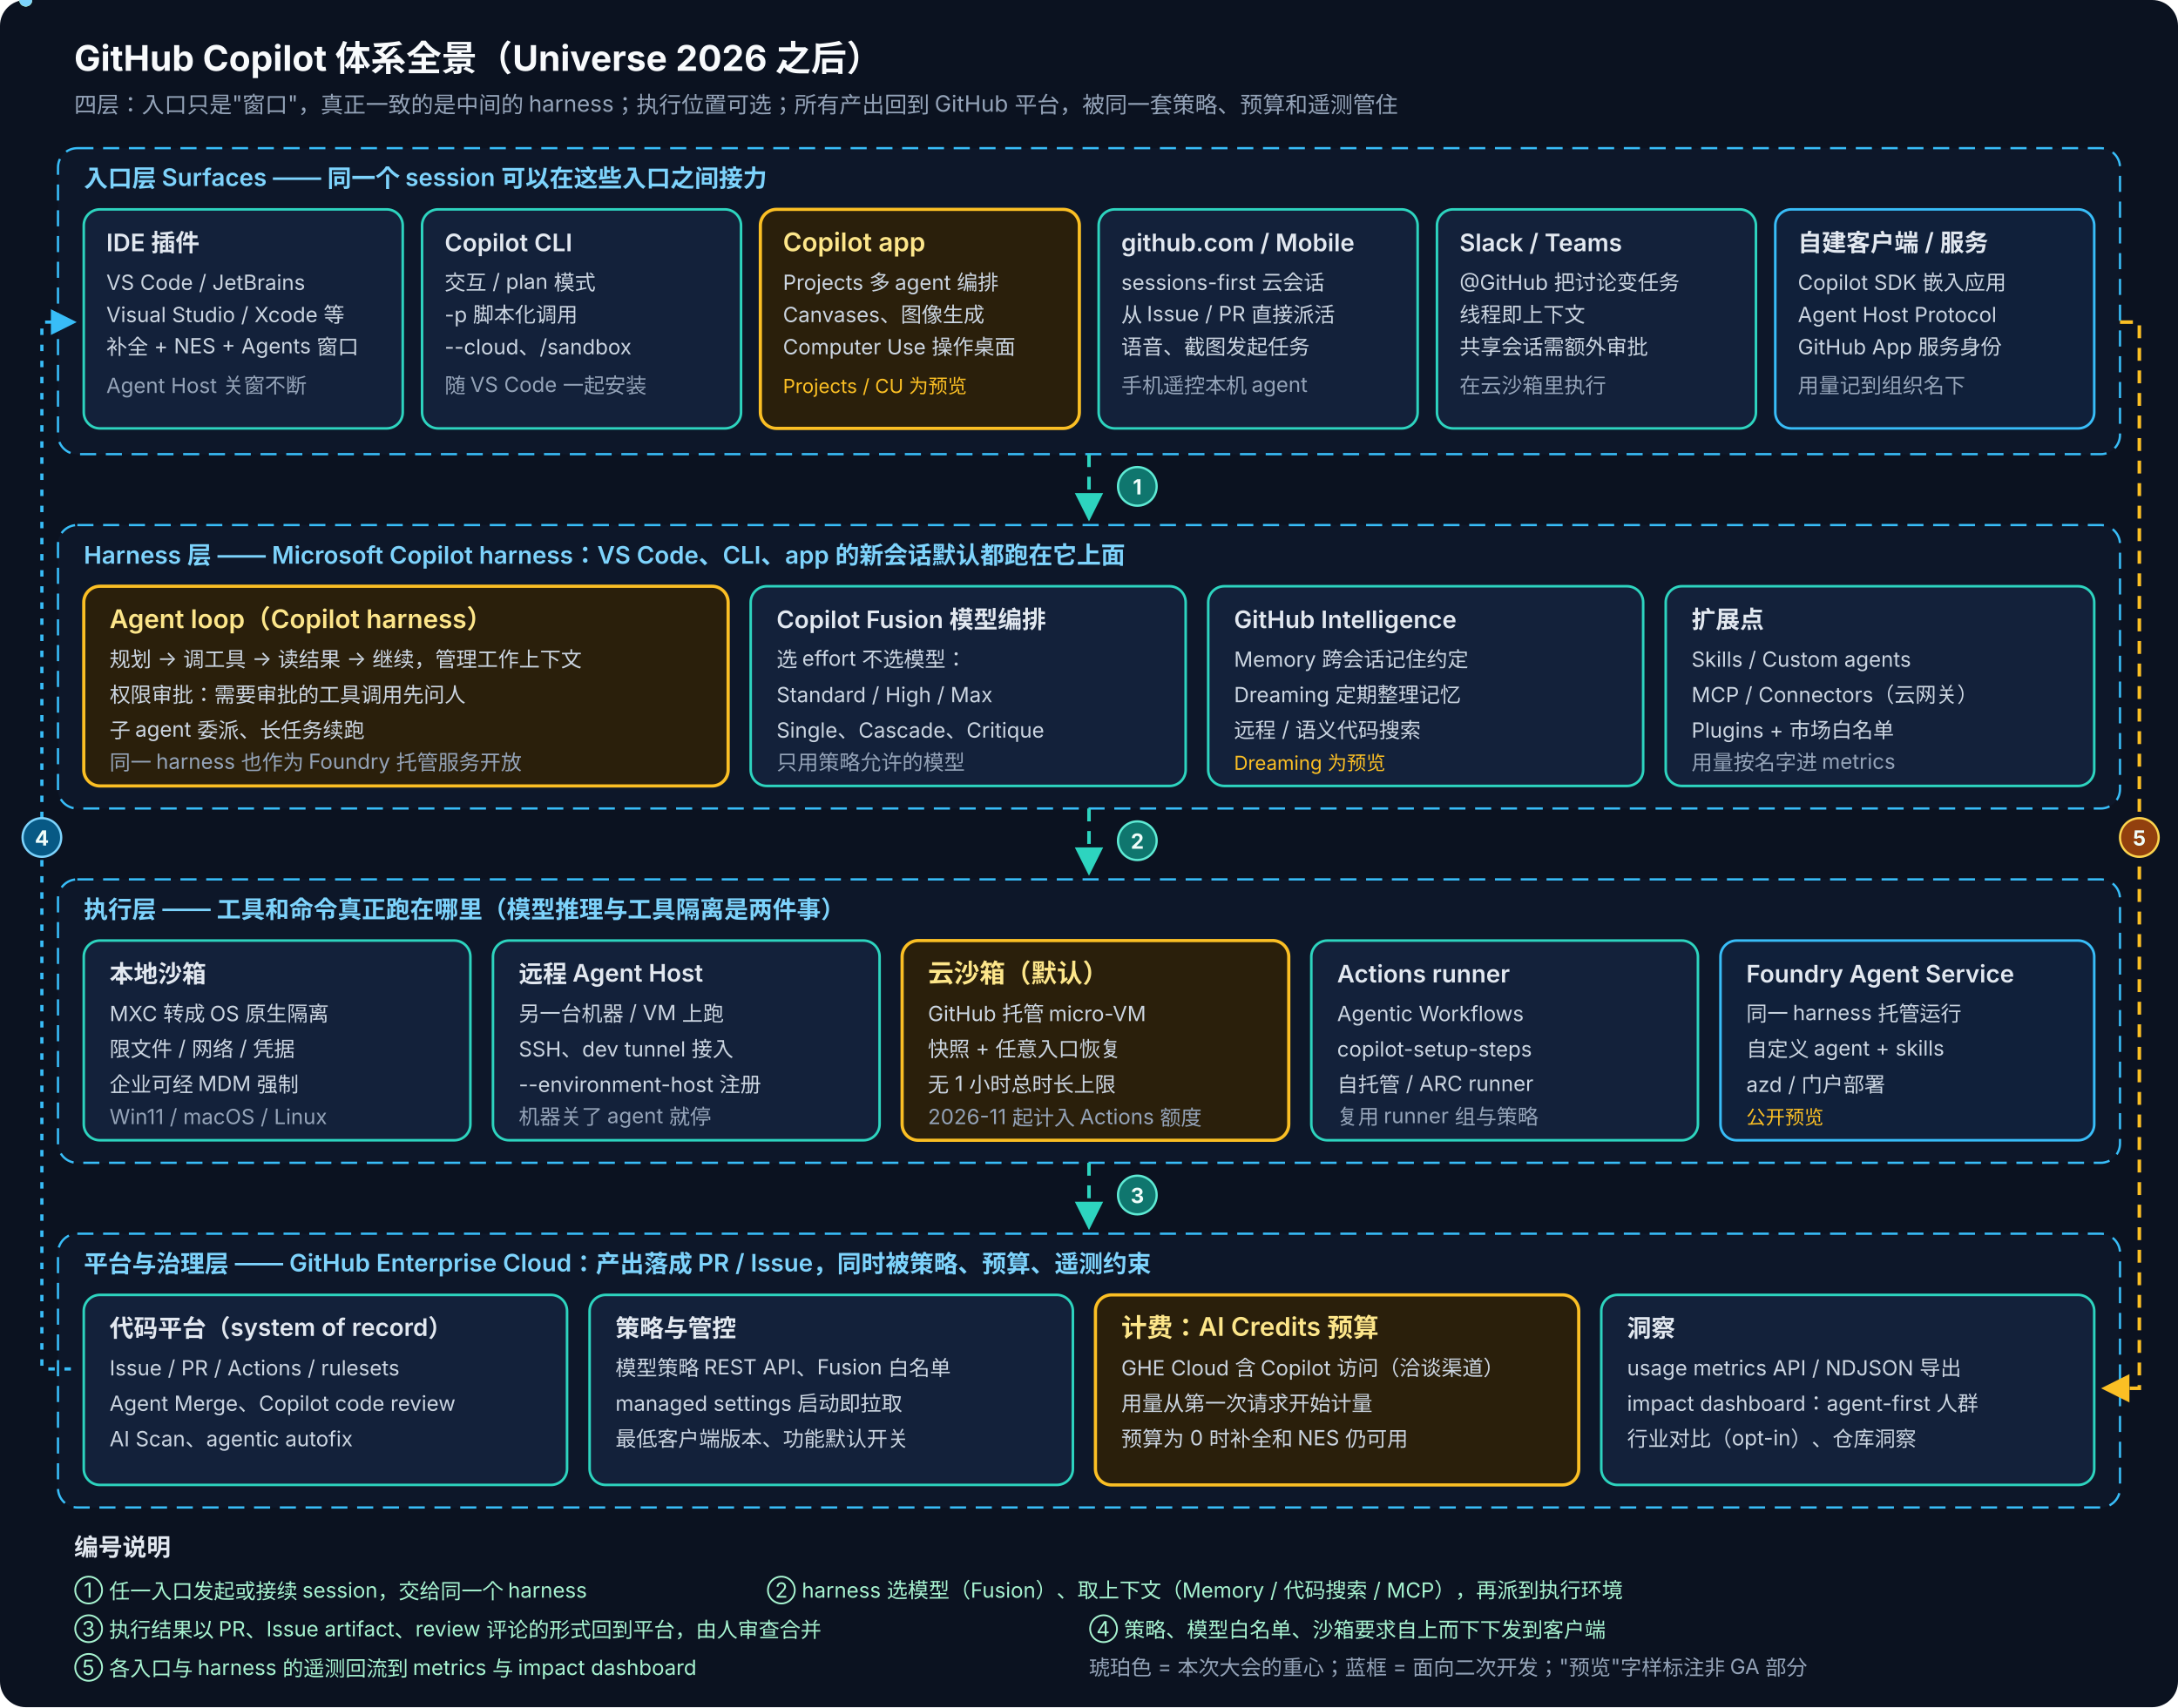
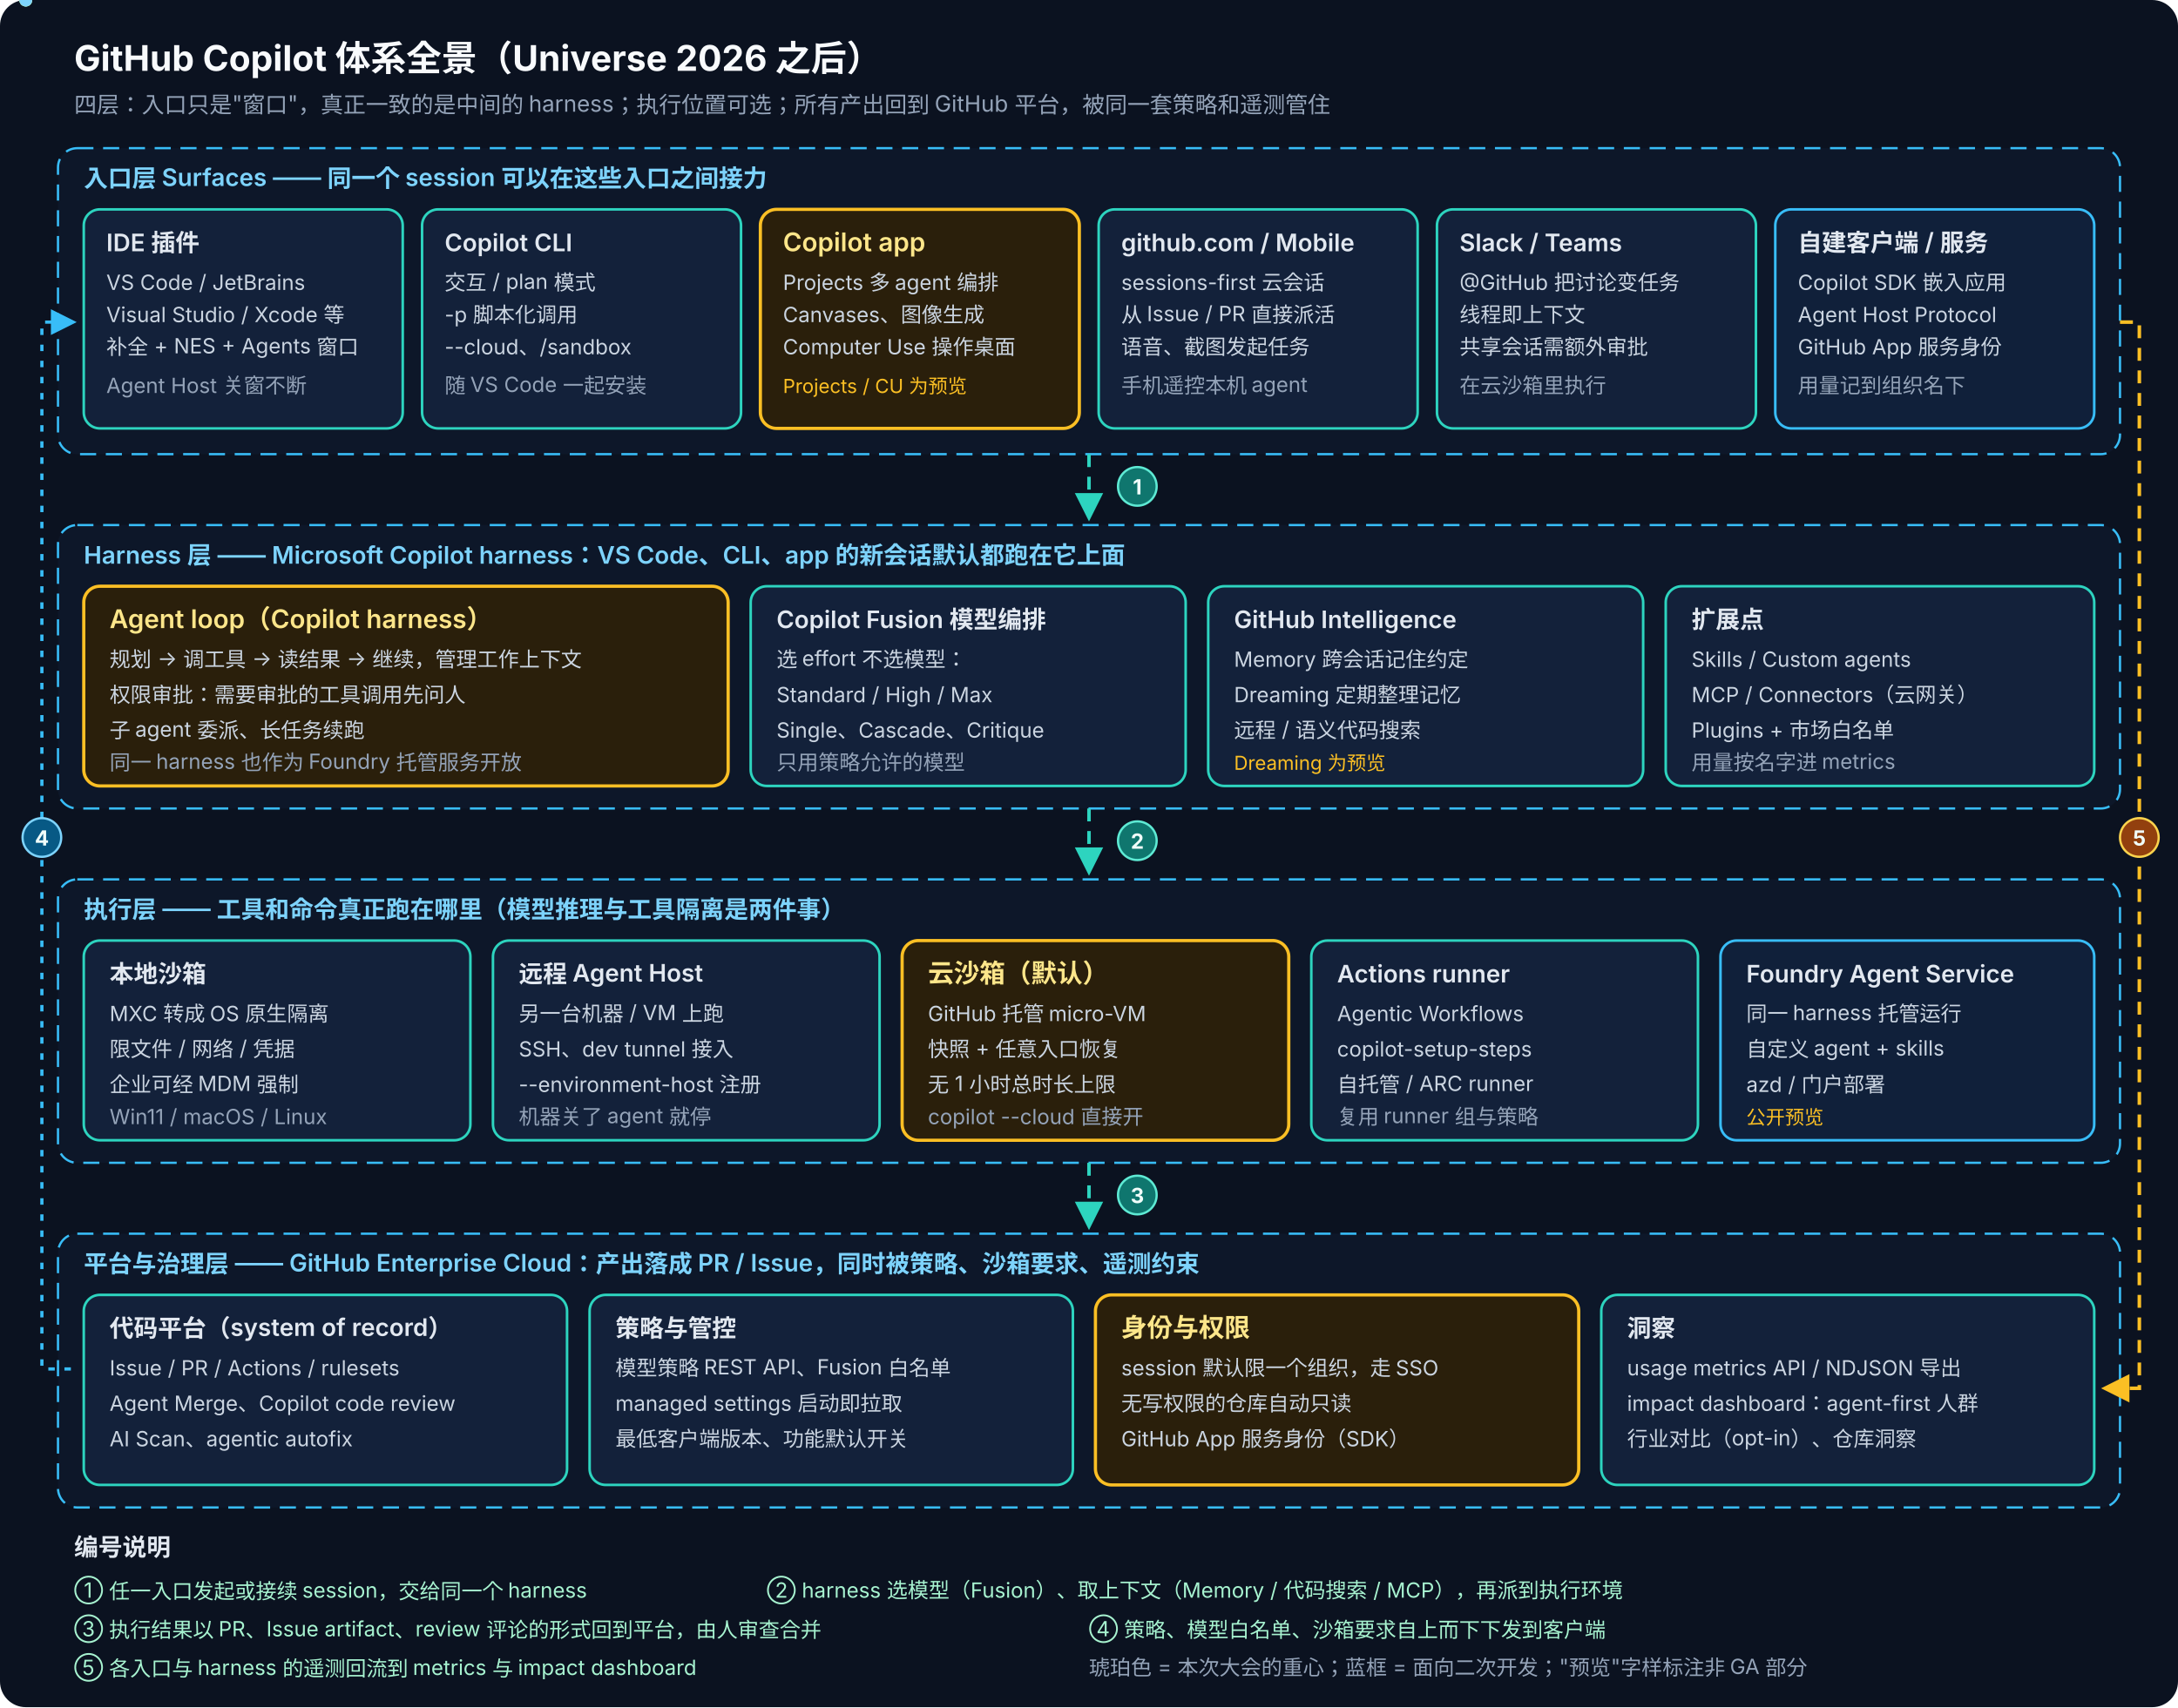
<svg xmlns="http://www.w3.org/2000/svg" viewBox="-16 0 1352 1060" width="1352" height="1060" font-family="-apple-system, 'PingFang SC', 'Microsoft YaHei', 'Segoe UI', sans-serif">
  <defs>
    <marker id="arr" viewBox="0 0 10 10" refX="9" refY="5" markerWidth="8" markerHeight="8" orient="auto-start-reverse">
      <path d="M0,0 L10,5 L0,10 z" fill="#2dd4bf" />
    </marker>
    <marker id="arrAmber" viewBox="0 0 10 10" refX="9" refY="5" markerWidth="8" markerHeight="8" orient="auto-start-reverse">
      <path d="M0,0 L10,5 L0,10 z" fill="#fbbf24" />
    </marker>
    <marker id="arrBlue" viewBox="0 0 10 10" refX="9" refY="5" markerWidth="8" markerHeight="8" orient="auto-start-reverse">
      <path d="M0,0 L10,5 L0,10 z" fill="#38bdf8" />
    </marker>
    <style>
      .bg { fill: #0b1220; }
      .box { fill: #13213a; stroke: #2dd4bf; stroke-width: 1.6; }
      .boxBlue { fill: #10203a; stroke: #38bdf8; stroke-width: 1.6; }
      .boxAmber { fill: #2a1f0b; stroke: #fbbf24; stroke-width: 2; animation: pulse 2.4s ease-in-out infinite; }
      .boxGray { fill: #111827; stroke: #64748b; stroke-width: 1.4; stroke-dasharray: 6 5; }
      .zone { fill: #0d1729; stroke: #38bdf8; stroke-width: 1.4; stroke-dasharray: 10 6; }
      .zl { fill: #7dd3fc; font-size: 15px; font-weight: 600; }
      .h { fill: #e2e8f0; font-size: 15px; font-weight: 600; }
      .hAmber { fill: #fde68a; font-size: 16px; font-weight: 600; }
      .t { fill: #cbd5e1; font-size: 13px; }
      .tGray { fill: #94a3b8; font-size: 13px; }
      .title { fill: #f8fafc; font-size: 22px; font-weight: 700; }
      .sub { fill: #94a3b8; font-size: 14px; }
      .flow { fill: none; stroke: #2dd4bf; stroke-width: 2.2; stroke-dasharray: 8 6; animation: dash 1.2s linear infinite; }
      .flowAmber { fill: none; stroke: #fbbf24; stroke-width: 2.2; stroke-dasharray: 8 6; animation: dash 1.2s linear infinite; }
      .flowBlue { fill: none; stroke: #38bdf8; stroke-width: 2; stroke-dasharray: 4 6; animation: dash 1.6s linear infinite; }
      .badge { fill: #0f766e; stroke: #5eead4; stroke-width: 1.4; }
      .badgeAmber { fill: #92400e; stroke: #fcd34d; stroke-width: 1.4; }
      .badgeBlue { fill: #075985; stroke: #7dd3fc; stroke-width: 1.4; }
      .bn { fill: #f0fdfa; font-size: 13px; font-weight: 700; text-anchor: middle; }
      .chip { fill: #1e293b; stroke: #475569; stroke-width: 1; }
      .pv { fill: #fbbf24; font-size: 12px; }
      .el { fill: #a7f3d0; font-size: 13px; }
      @keyframes dash { to { stroke-dashoffset: -28; } }
      @keyframes pulse { 0%,100% { stroke-opacity: 1; } 50% { stroke-opacity: 0.4; } }
    </style>
  </defs>
  <rect class="bg" x="-16" width="1352" height="1060" rx="16" />
  <text class="title" x="30" y="44">GitHub Copilot 体系全景（Universe 2026 之后）</text>
-   <text class="sub" x="30" y="70">四层：入口只是"窗口"，真正一致的是中间的 harness；执行位置可选；所有产出回到 GitHub 平台，被同一套策略、预算和遥测管住</text>
+   <text class="sub" x="30" y="70">四层：入口只是"窗口"，真正一致的是中间的 harness；执行位置可选；所有产出回到 GitHub 平台，被同一套策略和遥测管住</text>
  <rect class="zone" x="20" y="92" width="1280" height="190" rx="12" />
  <text class="zl" x="36" y="116">入口层 Surfaces —— 同一个 session 可以在这些入口之间接力</text>
  <rect class="box" x="36" y="130" width="198" height="136" rx="10" />
  <text class="h" x="50" y="156">IDE 插件</text>
  <text class="t" x="50" y="180">VS Code / JetBrains</text>
  <text class="t" x="50" y="200">Visual Studio / Xcode 等</text>
  <text class="t" x="50" y="220">补全 + NES + Agents 窗口</text>
  <text class="tGray" x="50" y="244">Agent Host 关窗不断</text>
  <rect class="box" x="246" y="130" width="198" height="136" rx="10" />
  <text class="h" x="260" y="156">Copilot CLI</text>
  <text class="t" x="260" y="180">交互 / plan 模式</text>
  <text class="t" x="260" y="200">-p 脚本化调用</text>
  <text class="t" x="260" y="220">--cloud、/sandbox</text>
  <text class="tGray" x="260" y="244">随 VS Code 一起安装</text>
  <rect class="boxAmber" x="456" y="130" width="198" height="136" rx="10" />
  <text class="hAmber" x="470" y="156">Copilot app</text>
  <text class="t" x="470" y="180">Projects 多 agent 编排</text>
  <text class="t" x="470" y="200">Canvases、图像生成</text>
  <text class="t" x="470" y="220">Computer Use 操作桌面</text>
  <text class="pv" x="470" y="244">Projects / CU 为预览</text>
  <rect class="box" x="666" y="130" width="198" height="136" rx="10" />
  <text class="h" x="680" y="156">github.com / Mobile</text>
  <text class="t" x="680" y="180">sessions-first 云会话</text>
  <text class="t" x="680" y="200">从 Issue / PR 直接派活</text>
  <text class="t" x="680" y="220">语音、截图发起任务</text>
  <text class="tGray" x="680" y="244">手机遥控本机 agent</text>
  <rect class="box" x="876" y="130" width="198" height="136" rx="10" />
  <text class="h" x="890" y="156">Slack / Teams</text>
  <text class="t" x="890" y="180">@GitHub 把讨论变任务</text>
  <text class="t" x="890" y="200">线程即上下文</text>
  <text class="t" x="890" y="220">共享会话需额外审批</text>
  <text class="tGray" x="890" y="244">在云沙箱里执行</text>
  <rect class="boxBlue" x="1086" y="130" width="198" height="136" rx="10" />
  <text class="h" x="1100" y="156">自建客户端 / 服务</text>
  <text class="t" x="1100" y="180">Copilot SDK 嵌入应用</text>
  <text class="t" x="1100" y="200">Agent Host Protocol</text>
  <text class="t" x="1100" y="220">GitHub App 服务身份</text>
  <text class="tGray" x="1100" y="244">用量记到组织名下</text>
  <path class="flow" d="M 660 282 L 660 322" marker-end="url(#arr)" />
  <circle class="badge" cx="690" cy="302" r="12" />
  <text class="bn" x="690" y="307">1</text>
  <rect class="zone" x="20" y="326" width="1280" height="176" rx="12" />
  <text class="zl" x="36" y="350">Harness 层 —— Microsoft Copilot harness：VS Code、CLI、app 的新会话默认都跑在它上面</text>
  <rect class="boxAmber" x="36" y="364" width="400" height="124" rx="10" />
  <text class="hAmber" x="52" y="390">Agent loop（Copilot harness）</text>
  <text class="t" x="52" y="414">规划 → 调工具 → 读结果 → 继续，管理工作上下文</text>
  <text class="t" x="52" y="436">权限审批：需要审批的工具调用先问人</text>
  <text class="t" x="52" y="458">子 agent 委派、长任务续跑</text>
  <text class="tGray" x="52" y="478">同一 harness 也作为 Foundry 托管服务开放</text>
  <rect class="box" x="450" y="364" width="270" height="124" rx="10" />
  <text class="h" x="466" y="390">Copilot Fusion 模型编排</text>
  <text class="t" x="466" y="414">选 effort 不选模型：</text>
  <text class="t" x="466" y="436">Standard / High / Max</text>
  <text class="t" x="466" y="458">Single、Cascade、Critique</text>
  <text class="tGray" x="466" y="478">只用策略允许的模型</text>
  <rect class="box" x="734" y="364" width="270" height="124" rx="10" />
  <text class="h" x="750" y="390">GitHub Intelligence</text>
  <text class="t" x="750" y="414">Memory 跨会话记住约定</text>
  <text class="t" x="750" y="436">Dreaming 定期整理记忆</text>
  <text class="t" x="750" y="458">远程 / 语义代码搜索</text>
  <text class="pv" x="750" y="478">Dreaming 为预览</text>
  <rect class="box" x="1018" y="364" width="266" height="124" rx="10" />
  <text class="h" x="1034" y="390">扩展点</text>
  <text class="t" x="1034" y="414">Skills / Custom agents</text>
  <text class="t" x="1034" y="436">MCP / Connectors（云网关）</text>
  <text class="t" x="1034" y="458">Plugins + 市场白名单</text>
  <text class="tGray" x="1034" y="478">用量按名字进 metrics</text>
  <path class="flow" d="M 660 502 L 660 542" marker-end="url(#arr)" />
  <circle class="badge" cx="690" cy="522" r="12" />
  <text class="bn" x="690" y="527">2</text>
  <rect class="zone" x="20" y="546" width="1280" height="176" rx="12" />
  <text class="zl" x="36" y="570">执行层 —— 工具和命令真正跑在哪里（模型推理与工具隔离是两件事）</text>
  <rect class="box" x="36" y="584" width="240" height="124" rx="10" />
  <text class="h" x="52" y="610">本地沙箱</text>
  <text class="t" x="52" y="634">MXC 转成 OS 原生隔离</text>
  <text class="t" x="52" y="656">限文件 / 网络 / 凭据</text>
  <text class="t" x="52" y="678">企业可经 MDM 强制</text>
  <text class="tGray" x="52" y="698">Win11 / macOS / Linux</text>
  <rect class="box" x="290" y="584" width="240" height="124" rx="10" />
  <text class="h" x="306" y="610">远程 Agent Host</text>
  <text class="t" x="306" y="634">另一台机器 / VM 上跑</text>
  <text class="t" x="306" y="656">SSH、dev tunnel 接入</text>
  <text class="t" x="306" y="678">--environment-host 注册</text>
  <text class="tGray" x="306" y="698">机器关了 agent 就停</text>
  <rect class="boxAmber" x="544" y="584" width="240" height="124" rx="10" />
  <text class="hAmber" x="560" y="610">云沙箱（默认）</text>
  <text class="t" x="560" y="634">GitHub 托管 micro-VM</text>
  <text class="t" x="560" y="656">快照 + 任意入口恢复</text>
  <text class="t" x="560" y="678">无 1 小时总时长上限</text>
-   <text class="tGray" x="560" y="698">2026-11 起计入 Actions 额度</text>
+   <text class="tGray" x="560" y="698">copilot --cloud 直接开</text>
  <rect class="box" x="798" y="584" width="240" height="124" rx="10" />
  <text class="h" x="814" y="610">Actions runner</text>
  <text class="t" x="814" y="634">Agentic Workflows</text>
  <text class="t" x="814" y="656">copilot-setup-steps</text>
  <text class="t" x="814" y="678">自托管 / ARC runner</text>
  <text class="tGray" x="814" y="698">复用 runner 组与策略</text>
  <rect class="boxBlue" x="1052" y="584" width="232" height="124" rx="10" />
  <text class="h" x="1068" y="610">Foundry Agent Service</text>
  <text class="t" x="1068" y="634">同一 harness 托管运行</text>
  <text class="t" x="1068" y="656">自定义 agent + skills</text>
  <text class="t" x="1068" y="678">azd / 门户部署</text>
  <text class="pv" x="1068" y="698">公开预览</text>
  <path class="flow" d="M 660 722 L 660 762" marker-end="url(#arr)" />
  <circle class="badge" cx="690" cy="742" r="12" />
  <text class="bn" x="690" y="747">3</text>
  <rect class="zone" x="20" y="766" width="1280" height="170" rx="12" />
-   <text class="zl" x="36" y="790">平台与治理层 —— GitHub Enterprise Cloud：产出落成 PR / Issue，同时被策略、预算、遥测约束</text>
+   <text class="zl" x="36" y="790">平台与治理层 —— GitHub Enterprise Cloud：产出落成 PR / Issue，同时被策略、沙箱要求、遥测约束</text>
  <rect class="box" x="36" y="804" width="300" height="118" rx="10" />
  <text class="h" x="52" y="830">代码平台（system of record）</text>
  <text class="t" x="52" y="854">Issue / PR / Actions / rulesets</text>
  <text class="t" x="52" y="876">Agent Merge、Copilot code review</text>
  <text class="t" x="52" y="898">AI Scan、agentic autofix</text>
  <rect class="box" x="350" y="804" width="300" height="118" rx="10" />
  <text class="h" x="366" y="830">策略与管控</text>
  <text class="t" x="366" y="854">模型策略 REST API、Fusion 白名单</text>
  <text class="t" x="366" y="876">managed settings 启动即拉取</text>
  <text class="t" x="366" y="898">最低客户端版本、功能默认开关</text>
  <rect class="boxAmber" x="664" y="804" width="300" height="118" rx="10" />
-   <text class="hAmber" x="680" y="830">计费：AI Credits 预算</text>
-   <text class="t" x="680" y="854">GHE Cloud 含 Copilot 访问（洽谈渠道）</text>
-   <text class="t" x="680" y="876">用量从第一次请求开始计量</text>
-   <text class="t" x="680" y="898">预算为 0 时补全和 NES 仍可用</text>
+   <text class="hAmber" x="680" y="830">身份与权限</text>
+   <text class="t" x="680" y="854">session 默认限一个组织，走 SSO</text>
+   <text class="t" x="680" y="876">无写权限的仓库自动只读</text>
+   <text class="t" x="680" y="898">GitHub App 服务身份（SDK）</text>
  <rect class="box" x="978" y="804" width="306" height="118" rx="10" />
  <text class="h" x="994" y="830">洞察</text>
  <text class="t" x="994" y="854">usage metrics API / NDJSON 导出</text>
  <text class="t" x="994" y="876">impact dashboard：agent-first 人群</text>
  <text class="t" x="994" y="898">行业对比（opt-in）、仓库洞察</text>
  <path class="flowBlue" d="M 28 850 L 10 850 L 10 200 L 30 200" marker-end="url(#arrBlue)" />
  <circle class="badgeBlue" cx="10" cy="520" r="12" />
  <text class="bn" x="10" y="525">4</text>
  <path class="flowAmber" d="M 1300 200 L 1312 200 L 1312 862 L 1290 862" marker-end="url(#arrAmber)" />
  <circle class="badgeAmber" cx="1312" cy="520" r="12" />
  <text class="bn" x="1312" y="525">5</text>
  <circle r="4" fill="#5eead4">
    <animateMotion dur="3.2s" repeatCount="indefinite" path="M 660 282 L 660 322 M 660 502 L 660 542" />
  </circle>
  <circle r="4" fill="#5eead4">
    <animateMotion dur="2.4s" repeatCount="indefinite" path="M 660 722 L 660 762" />
  </circle>
  <circle r="4" fill="#fcd34d">
    <animateMotion dur="5s" repeatCount="indefinite" path="M 1312 200 L 1312 862" />
  </circle>
  <circle r="4" fill="#7dd3fc">
    <animateMotion dur="5s" repeatCount="indefinite" path="M 10 850 L 10 200" />
  </circle>
  <text class="h" x="30" y="966">编号说明</text>
  <text class="el" x="30" y="992">① 任一入口发起或接续 session，交给同一个 harness</text>
  <text class="el" x="460" y="992">② harness 选模型（Fusion）、取上下文（Memory / 代码搜索 / MCP），再派到执行环境</text>
  <text class="el" x="30" y="1016">③ 执行结果以 PR、Issue artifact、review 评论的形式回到平台，由人审查合并</text>
  <text class="el" x="660" y="1016">④ 策略、模型白名单、沙箱要求自上而下下发到客户端</text>
  <text class="el" x="30" y="1040">⑤ 各入口与 harness 的遥测回流到 metrics 与 impact dashboard</text>
  <text class="tGray" x="660" y="1040">琥珀色 = 本次大会的重心；蓝框 = 面向二次开发；"预览"字样标注非 GA 部分</text>
</svg>
